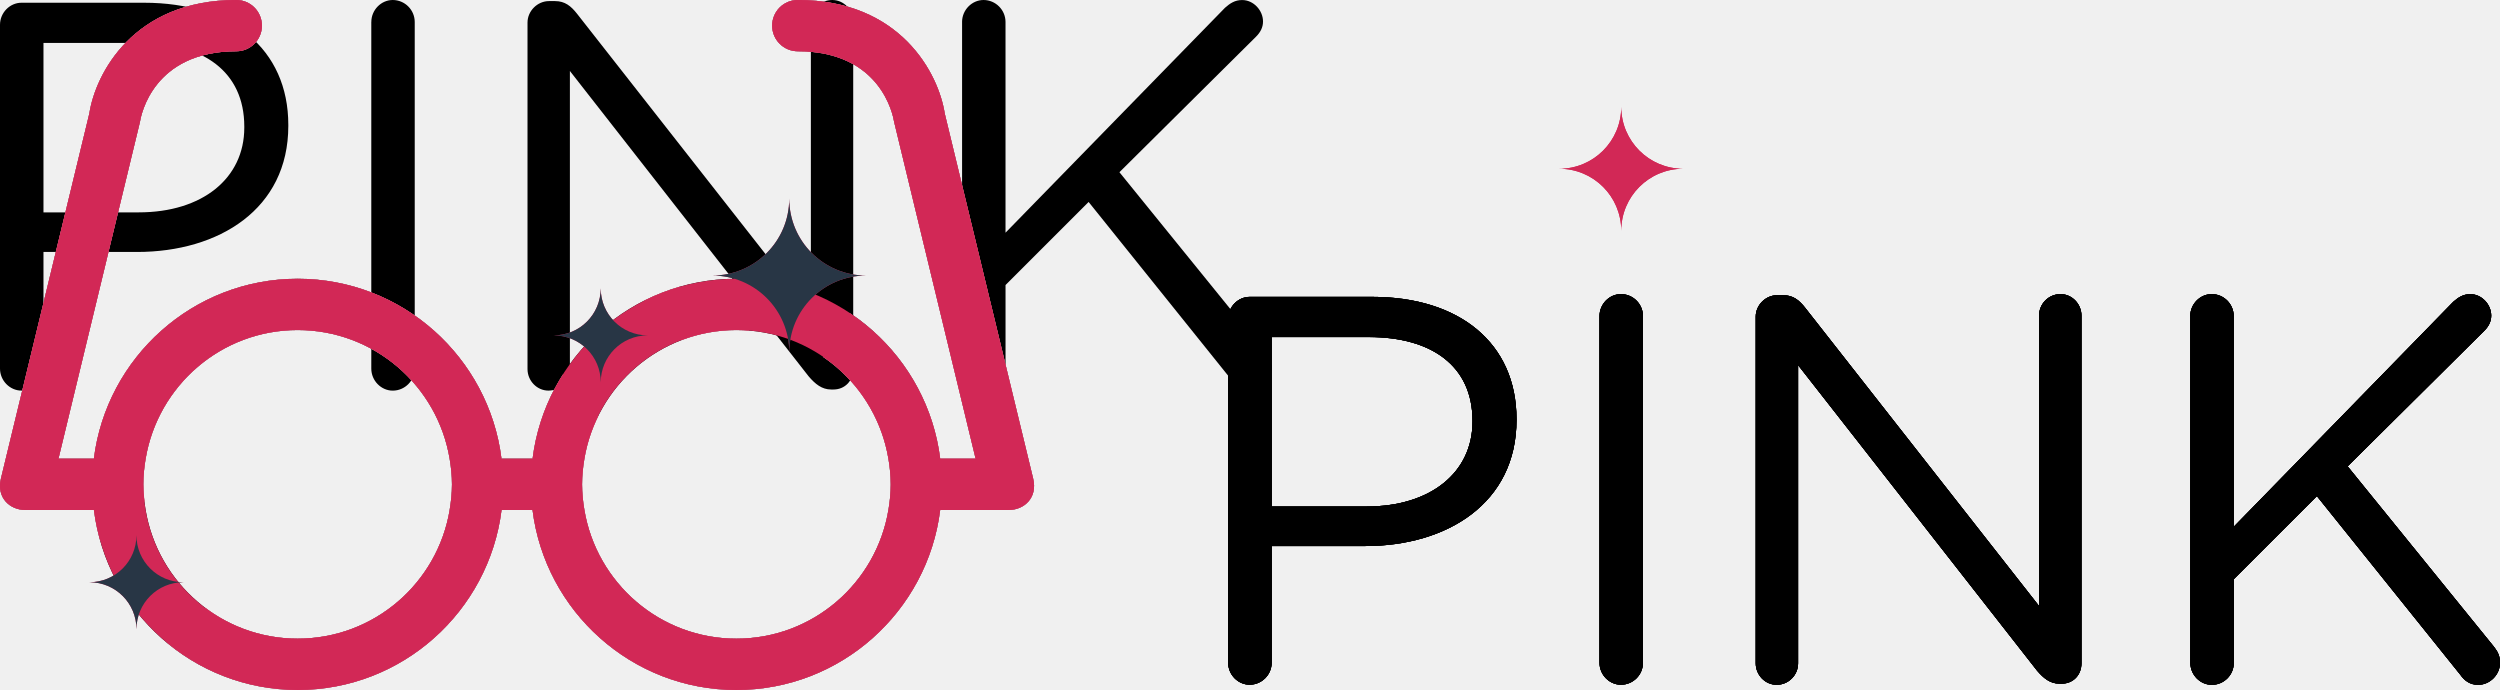
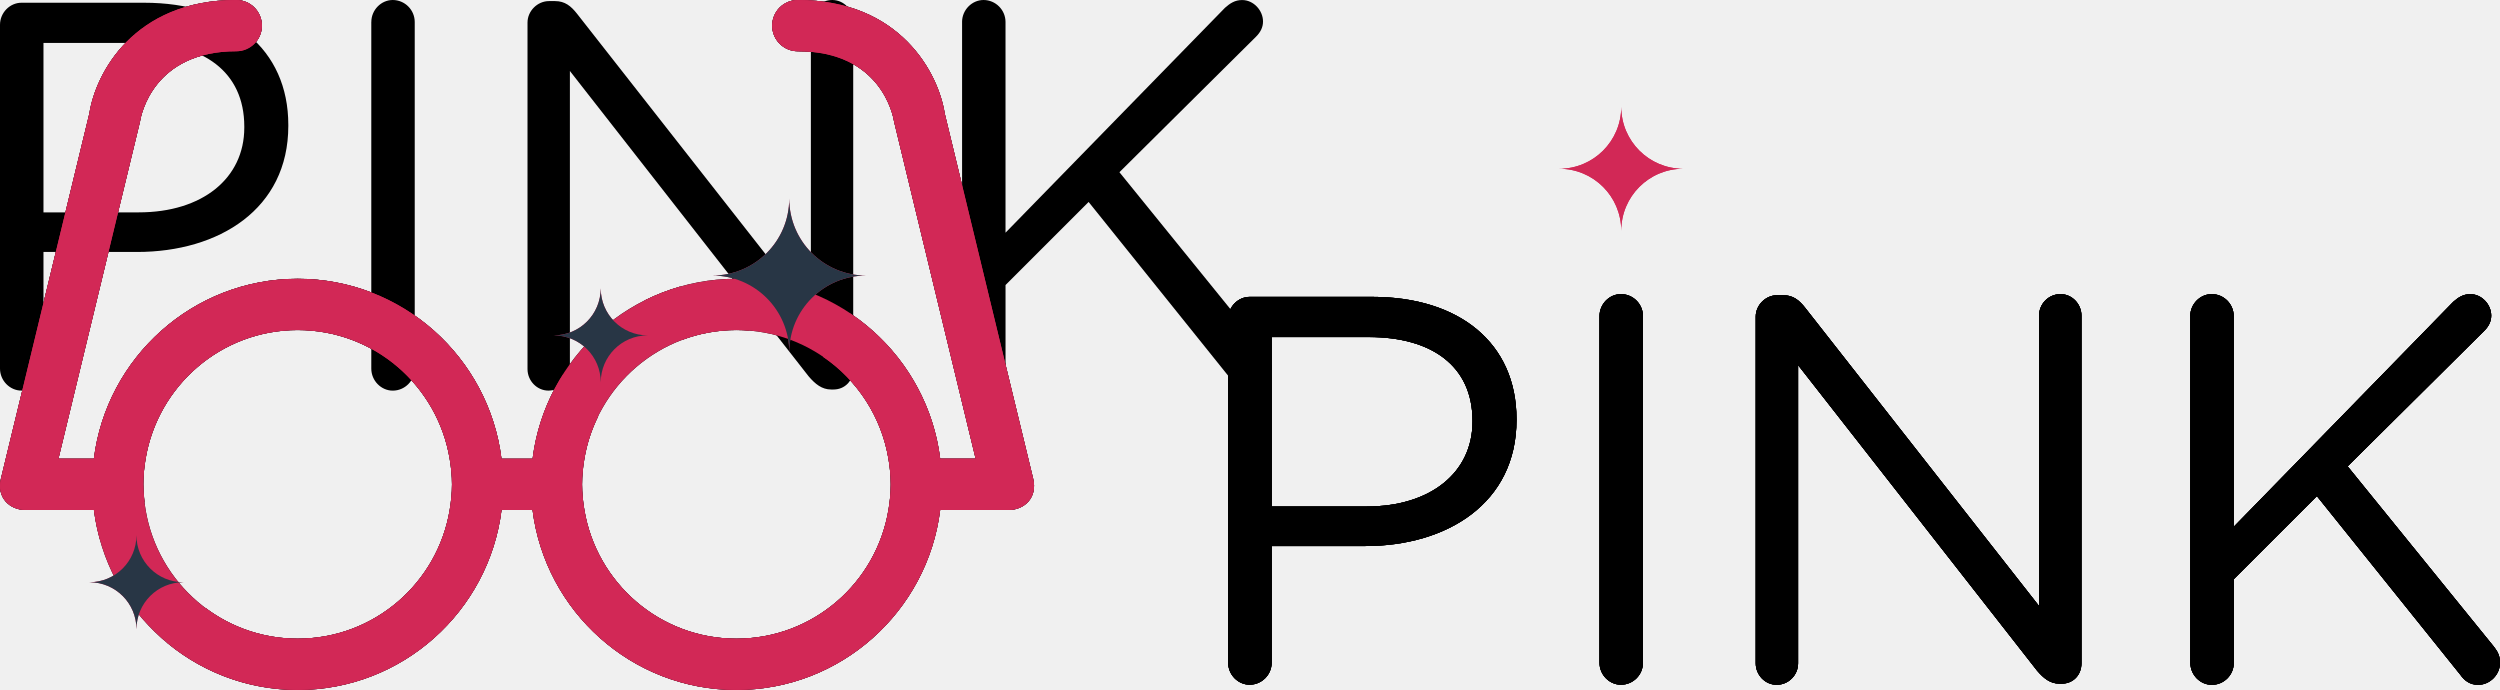
<svg xmlns="http://www.w3.org/2000/svg" viewBox="0 0 146.3 40.375">
  <g id="page-header__logo" class="page-header__logo">
    <g id="spr-logo-pink-white-mobile" class="page-header__logo--mobile">
      <path d="M0 1.45C0 .74.58.16 1.256.16h7.18c5.087 0 8.436 2.705 8.436 7.148v.064c0 4.86-4.057 7.373-8.854 7.373H2.544v6.825c0 .708-.58 1.288-1.288 1.288C.58 22.858 0 22.278 0 21.57V1.45zm8.114 10.978c3.734 0 6.182-1.996 6.182-4.958v-.065c0-3.22-2.415-4.894-6.054-4.894H2.544v9.918h5.57zM21.73 1.288C21.73.58 22.307 0 22.982 0c.71 0 1.288.58 1.288 1.288V21.57c0 .71-.578 1.29-1.287 1.29-.676 0-1.255-.58-1.255-1.29V1.29zM30.87 1.32c0-.676.58-1.256 1.256-1.256h.354c.58 0 .934.29 1.288.74l13.684 17.45V1.256C47.452.58 47.998 0 48.707 0c.676 0 1.223.58 1.223 1.256v20.348c0 .676-.482 1.19-1.158 1.19h-.13c-.547 0-.933-.32-1.32-.77L33.35 4.153v17.45c0 .675-.548 1.255-1.256 1.255-.677 0-1.224-.58-1.224-1.257V1.32zM56.3 1.288C56.3.58 56.88 0 57.556 0c.708 0 1.287.58 1.287 1.288v12.33L71.69.452c.29-.257.58-.45.998-.45.676 0 1.224.612 1.224 1.256 0 .354-.16.644-.42.9l-7.983 7.92 8.563 10.562c.225.29.354.547.354.934 0 .676-.58 1.288-1.287 1.288-.483 0-.806-.258-1.03-.58l-8.403-10.463-4.862 4.86v4.895a1.29 1.29 0 0 1-1.287 1.288c-.677 0-1.256-.58-1.256-1.288V1.288z" />
    </g>
    <g id="spr-logo-pink-white-tablet" class="page-header__logo--tablet">
      <path d="M71.874 18.66c0-.707.58-1.287 1.256-1.287h7.18c5.087 0 8.436 2.704 8.436 7.146v.063c0 4.86-4.057 7.373-8.854 7.373h-5.475v6.825c0 .71-.58 1.29-1.288 1.29-.677 0-1.257-.58-1.257-1.29V18.66zm8.114 10.98c3.734 0 6.182-1.995 6.182-4.958v-.063c0-3.22-2.414-4.895-6.053-4.895h-5.7v9.917h5.57zM93.603 18.5c0-.708.58-1.288 1.255-1.288.71 0 1.288.58 1.288 1.288v20.283a1.29 1.29 0 0 1-1.288 1.287c-.676 0-1.255-.58-1.255-1.287V18.5zM102.744 18.532c0-.676.58-1.256 1.256-1.256h.354c.58 0 .935.29 1.288.74l13.684 17.45V18.468c0-.676.547-1.256 1.256-1.256.676 0 1.224.58 1.224 1.256v20.35c0 .675-.48 1.19-1.158 1.19h-.13c-.547 0-.934-.322-1.318-.773l-13.975-17.868v17.45c0 .676-.547 1.256-1.256 1.256-.677 0-1.224-.58-1.224-1.256V18.532h-.002zM128.173 18.5c0-.708.58-1.288 1.257-1.288.708 0 1.286.58 1.286 1.288v12.33l12.848-13.167c.29-.257.58-.45.998-.45.676 0 1.225.61 1.225 1.255 0 .354-.162.644-.42.9l-7.984 7.92 8.564 10.562c.225.29.354.547.354.935 0 .676-.577 1.288-1.285 1.288-.483 0-.806-.258-1.03-.58l-8.402-10.463-4.863 4.86v4.895a1.29 1.29 0 0 1-1.286 1.288c-.677 0-1.257-.58-1.257-1.288V18.5h-.004zM60.462 28.016L55.287 6.65c-.36-2.347-2.593-6.65-8.6-6.65a1.5 1.5 0 0 0 0 3c4.857 0 5.576 3.73 5.64 4.143l4.767 19.7H55.02c-.74-5.926-5.8-10.53-11.926-10.53s-11.186 4.604-11.927 10.53h-1.82c-.74-5.926-5.802-10.53-11.927-10.53S6.235 20.917 5.493 26.843H3.42l4.767-19.7C8.25 6.73 8.97 3 13.827 3a1.5 1.5 0 0 0 0-3c-6.007 0-8.24 4.303-8.6 6.65L.052 28.017c-.266 1.11.53 1.826 1.426 1.826.012 0 .023.004.036.004h3.982c.74 5.926 5.802 10.53 11.927 10.53s11.185-4.604 11.927-10.53h1.814c.742 5.926 5.802 10.53 11.927 10.53s11.187-4.604 11.928-10.53H59c.012 0 .023-.004.036-.004.895 0 1.692-.717 1.426-1.826zm-34.147 1.828c-.715 4.272-4.42 7.53-8.896 7.53-4.476 0-8.18-3.258-8.897-7.53-.082-.488-.135-.988-.135-1.5s.053-1.01.135-1.5c.715-4.27 4.42-7.53 8.896-7.53 4.474 0 8.18 3.26 8.895 7.53.082.49.135.988.135 1.5s-.053 1.01-.135 1.5zm25.675 0c-.716 4.272-4.42 7.53-8.896 7.53-4.475 0-8.18-3.258-8.896-7.53-.082-.488-.135-.988-.135-1.5s.053-1.01.135-1.5c.716-4.27 4.42-7.53 8.896-7.53 4.475 0 8.18 3.26 8.896 7.53.082.49.135.988.135 1.5s-.053 1.01-.135 1.5z" />
    </g>
    <g id="spr-logo-pink-white-desktop" class="page-header__logo--tablet">
      <path d="M71.874 18.66c0-.707.58-1.287 1.256-1.287h7.18c5.087 0 8.436 2.704 8.436 7.146v.063c0 4.86-4.057 7.373-8.854 7.373h-5.475v6.825c0 .71-.58 1.29-1.288 1.29-.677 0-1.257-.58-1.257-1.29V18.66zm8.114 10.98c3.734 0 6.182-1.995 6.182-4.958v-.063c0-3.22-2.414-4.895-6.053-4.895h-5.7v9.917h5.57zM93.603 18.5c0-.708.58-1.288 1.255-1.288.71 0 1.288.58 1.288 1.288v20.283a1.29 1.29 0 0 1-1.288 1.287c-.676 0-1.255-.58-1.255-1.287V18.5zM102.744 18.532c0-.676.58-1.256 1.256-1.256h.354c.58 0 .935.29 1.288.74l13.684 17.45V18.468c0-.676.547-1.256 1.256-1.256.676 0 1.224.58 1.224 1.256v20.35c0 .675-.48 1.19-1.158 1.19h-.13c-.547 0-.934-.322-1.318-.773l-13.975-17.868v17.45c0 .676-.547 1.256-1.256 1.256-.677 0-1.224-.58-1.224-1.256V18.532h-.002zM128.173 18.5c0-.708.58-1.288 1.257-1.288.708 0 1.286.58 1.286 1.288v12.33l12.848-13.167c.29-.257.58-.45.998-.45.676 0 1.225.61 1.225 1.255 0 .354-.162.644-.42.9l-7.984 7.92 8.564 10.562c.225.29.354.547.354.935 0 .676-.577 1.288-1.285 1.288-.483 0-.806-.258-1.03-.58l-8.402-10.463-4.863 4.86v4.895a1.29 1.29 0 0 1-1.286 1.288c-.677 0-1.257-.58-1.257-1.288V18.5h-.004z" />
      <path fill="#D22856" d="M98.498 9.875a3.623 3.623 0 0 1-3.623-3.624c0 2.002-1.623 3.625-3.625 3.625a3.625 3.625 0 0 1 3.625 3.624c0-2.002 1.62-3.625 3.623-3.625z" />
-       <g fill="#FFF">
+       <g class="page-header__logo--tablet">
        <path d="M43.094 19.313c.246 0 .49.014.73.033a2.49 2.49 0 0 0-2.136-1.22 1.994 1.994 0 0 1-1.884-1.355c-.727.21-1.425.483-2.09.817.063.017.123.038.19.038a2 2 0 0 1 2 2c0 .096-.016.188-.03.28 1-.38 2.085-.592 3.22-.592z" />
        <path d="M60.462 28.016L55.287 6.65c-.36-2.347-2.593-6.65-8.6-6.65a1.5 1.5 0 0 0 0 3c4.857 0 5.576 3.73 5.64 4.143l4.767 19.7H55.02c-.444-3.556-2.452-6.627-5.304-8.52a2.503 2.503 0 0 0-1.53 2.302c0 .088-.014.17-.025.256a9.034 9.034 0 0 1 3.83 5.965c.082.49.135.988.135 1.5s-.053 1.012-.135 1.5c-.716 4.272-4.42 7.53-8.896 7.53-4.475 0-8.18-3.258-8.896-7.53-.082-.488-.135-.988-.135-1.5s.053-1.01.135-1.5a8.95 8.95 0 0 1 .808-2.483 1.995 1.995 0 0 1-1.852-1.985.743.743 0 0 0-.192-.49 11.954 11.954 0 0 0-1.795 4.96h-1.82c-.74-5.928-5.802-10.532-11.927-10.532S6.235 20.917 5.493 26.845H3.42L8.187 7.142C8.25 6.73 8.97 3 13.827 3a1.5 1.5 0 0 0 0-3c-6.007 0-8.24 4.303-8.6 6.65L.052 28.017c-.266 1.11.53 1.826 1.426 1.826.012 0 .023.004.036.004h3.982c.08.628.215 1.237.387 1.83a.726.726 0 0 0 .102-.353 2 2 0 0 1 2-2c.166 0 .324.025.478.063a8.337 8.337 0 0 1-.074-1.042c0-.512.052-1.01.134-1.5.715-4.27 4.42-7.53 8.896-7.53s8.18 3.26 8.896 7.53c.082.49.135.988.135 1.5s-.052 1.012-.134 1.5c-.715 4.272-4.42 7.53-8.896 7.53a8.96 8.96 0 0 1-5.386-1.793c-.35.303-.8.492-1.3.492a.75.75 0 0 0-.748.748c0 .29-.065.564-.176.812a11.94 11.94 0 0 0 7.614 2.743c6.125 0 11.185-4.604 11.927-10.53h1.815c.742 5.926 5.802 10.53 11.927 10.53s11.186-4.604 11.927-10.53H59c.012 0 .023-.004.036-.004.895.002 1.692-.715 1.426-1.824z" />
      </g>
      <g>
        <path fill="#D22856" d="M50.686 16.125a4.5 4.5 0 0 1-4.5-4.5 4.5 4.5 0 0 1-4.498 4.5 4.5 4.5 0 0 1 4.5 4.5c0-2.486 2.012-4.5 4.498-4.5z" />
      </g>
      <g>
        <path fill="#D22856" d="M37.904 19.626c-1.52 0-2.75-1.23-2.75-2.75 0 1.52-1.23 2.75-2.748 2.75 1.52 0 2.75 1.23 2.75 2.75 0-1.52 1.23-2.75 2.748-2.75z" />
      </g>
      <g>
        <path fill="#D22856" d="M10.734 34.072c-1.52 0-2.75-1.23-2.75-2.75 0 1.52-1.23 2.75-2.748 2.75 1.52 0 2.75 1.23 2.75 2.748a2.748 2.748 0 0 1 2.748-2.748z" />
      </g>
    </g>
    <g class="spr-logo-pink-blue-mobile">
      <path d="M71.874 18.66c0-.707.58-1.287 1.256-1.287h7.18c5.087 0 8.436 2.704 8.436 7.146v.062c0 4.86-4.057 7.373-8.854 7.373h-5.475v6.825c0 .708-.58 1.287-1.29 1.287-.675 0-1.255-.58-1.255-1.287l.002-20.12zm8.114 10.98c3.734 0 6.182-1.995 6.182-4.958v-.062c0-3.22-2.414-4.894-6.053-4.894h-5.7v9.917h5.57v-.002zM93.603 18.5c0-.708.58-1.288 1.255-1.288.71 0 1.288.58 1.288 1.288v20.283a1.29 1.29 0 0 1-1.288 1.287c-.676 0-1.255-.58-1.255-1.287V18.5zM102.744 18.532c0-.676.58-1.256 1.256-1.256h.354c.58 0 .935.29 1.288.74l13.684 17.45V18.468c0-.676.547-1.256 1.256-1.256.676 0 1.225.58 1.225 1.256v20.35c0 .676-.48 1.19-1.158 1.19h-.13c-.548 0-.936-.322-1.318-.773l-13.976-17.867v17.45c0 .676-.547 1.256-1.257 1.256-.677 0-1.224-.58-1.224-1.257V18.532h-.002zM128.173 18.5c0-.708.58-1.288 1.257-1.288.708 0 1.286.58 1.286 1.288v12.33l12.848-13.16c.29-.256.58-.45.998-.45.676 0 1.225.612 1.225 1.256 0 .354-.162.644-.42.9l-7.984 7.92 8.564 10.562c.225.29.354.547.354.936 0 .676-.576 1.288-1.284 1.288-.482 0-.807-.26-1.03-.58l-8.4-10.464-4.864 4.86v4.896a1.29 1.29 0 0 1-1.286 1.288c-.677 0-1.257-.58-1.257-1.288V18.5h-.007z" />
      <path fill="#D22856" d="M60.462 28.016L55.287 6.65c-.36-2.347-2.593-6.65-8.6-6.65a1.5 1.5 0 0 0 0 3c4.857 0 5.576 3.73 5.64 4.143l4.767 19.7H55.02c-.74-5.926-5.8-10.53-11.926-10.53s-11.186 4.604-11.927 10.53h-1.82c-.74-5.926-5.802-10.53-11.927-10.53S6.235 20.917 5.493 26.843H3.42l4.767-19.7C8.25 6.73 8.97 3 13.827 3a1.5 1.5 0 0 0 0-3c-6.007 0-8.24 4.303-8.6 6.65L.052 28.017c-.266 1.11.53 1.826 1.426 1.826.012 0 .023.004.036.004h3.982c.74 5.926 5.802 10.53 11.927 10.53s11.185-4.604 11.927-10.53h1.814c.742 5.926 5.802 10.53 11.927 10.53s11.187-4.604 11.928-10.53H59c.012 0 .023-.004.036-.004.895 0 1.692-.717 1.426-1.826zm-34.147 1.828c-.715 4.272-4.42 7.53-8.896 7.53s-8.18-3.258-8.897-7.53c-.082-.488-.135-.988-.135-1.5s.053-1.01.135-1.5c.715-4.27 4.42-7.53 8.896-7.53s8.18 3.26 8.895 7.53c.082.49.135.988.135 1.5s-.053 1.01-.135 1.5zm25.675 0c-.716 4.272-4.42 7.53-8.896 7.53-4.475 0-8.18-3.258-8.896-7.53-.082-.488-.135-.988-.135-1.5s.053-1.01.135-1.5c.716-4.27 4.42-7.53 8.896-7.53 4.475 0 8.18 3.26 8.896 7.53.082.49.135.988.135 1.5s-.053 1.01-.135 1.5z" />
    </g>
    <g class="spr-logo-pink-blue-desktop">
      <path d="M71.874 18.66c0-.707.58-1.287 1.256-1.287h7.18c5.087 0 8.436 2.704 8.436 7.146v.062c0 4.86-4.057 7.373-8.854 7.373h-5.475v6.825c0 .708-.58 1.287-1.29 1.287-.675 0-1.255-.58-1.255-1.287l.002-20.12zm8.114 10.98c3.734 0 6.182-1.995 6.182-4.958v-.062c0-3.22-2.414-4.894-6.053-4.894h-5.7v9.917h5.57v-.002zM93.603 18.5c0-.708.58-1.288 1.255-1.288.71 0 1.288.58 1.288 1.288v20.283a1.29 1.29 0 0 1-1.288 1.287c-.676 0-1.255-.58-1.255-1.287V18.5zM102.744 18.532c0-.676.58-1.256 1.256-1.256h.354c.58 0 .935.29 1.288.74l13.684 17.45V18.468c0-.676.547-1.256 1.256-1.256.676 0 1.225.58 1.225 1.256v20.35c0 .676-.48 1.19-1.158 1.19h-.13c-.548 0-.936-.322-1.318-.773l-13.976-17.867v17.45c0 .676-.547 1.256-1.257 1.256-.677 0-1.224-.58-1.224-1.257V18.532h-.002zM128.173 18.5c0-.708.58-1.288 1.257-1.288.708 0 1.286.58 1.286 1.288v12.33l12.848-13.167c.29-.257.58-.45.998-.45.676 0 1.225.61 1.225 1.255 0 .354-.162.644-.42.9l-7.984 7.92 8.564 10.562c.225.29.354.547.354.936 0 .676-.576 1.288-1.284 1.288-.482 0-.807-.26-1.03-.58l-8.4-10.464-4.864 4.86v4.896a1.29 1.29 0 0 1-1.286 1.288c-.677 0-1.257-.58-1.257-1.288V18.5h-.007z" />
      <path fill="#D22856" d="M98.498 9.875a3.623 3.623 0 0 1-3.623-3.624c0 2.002-1.623 3.625-3.625 3.625a3.625 3.625 0 0 1 3.625 3.624c0-2.002 1.62-3.625 3.623-3.625z" />
      <g fill="#D22856">
        <path d="M43.094 19.313c.246 0 .49.014.73.033a2.49 2.49 0 0 0-2.136-1.22 1.994 1.994 0 0 1-1.884-1.355c-.727.21-1.425.483-2.09.817.063.017.123.038.19.038a2 2 0 0 1 2 2c0 .096-.016.188-.03.28 1-.38 2.085-.592 3.22-.592z" />
        <path d="M60.462 28.016L55.287 6.65c-.36-2.347-2.593-6.65-8.6-6.65a1.5 1.5 0 0 0 0 3c4.857 0 5.576 3.73 5.64 4.143l4.767 19.7H55.02c-.444-3.556-2.452-6.627-5.304-8.52a2.503 2.503 0 0 0-1.53 2.302c0 .088-.014.17-.025.256a9.034 9.034 0 0 1 3.83 5.966c.082.488.135.987.135 1.5 0 .512-.053 1.012-.135 1.5-.716 4.27-4.42 7.53-8.896 7.53-4.475 0-8.18-3.26-8.896-7.53a9.035 9.035 0 0 1-.135-1.5c0-.513.053-1.012.135-1.5.147-.88.427-1.712.808-2.484a1.994 1.994 0 0 1-1.852-1.984.74.74 0 0 0-.192-.488 11.95 11.95 0 0 0-1.795 4.957h-1.82c-.74-5.927-5.802-10.53-11.927-10.53s-11.185 4.6-11.927 10.527H3.42l4.767-19.7C8.25 6.728 8.97 3 13.827 3a1.5 1.5 0 0 0 0-3c-6.007 0-8.24 4.303-8.6 6.65L.052 28.017c-.266 1.11.53 1.826 1.426 1.826.012 0 .023.004.036.004h3.982c.08.63.215 1.237.387 1.83a.726.726 0 0 0 .102-.353 2 2 0 0 1 2-2c.166 0 .324.024.478.062a8.337 8.337 0 0 1-.074-1.042c0-.512.052-1.01.134-1.5.715-4.27 4.42-7.53 8.896-7.53s8.18 3.26 8.896 7.53c.082.49.135.988.135 1.5s-.052 1.012-.134 1.5c-.715 4.272-4.42 7.53-8.896 7.53a8.96 8.96 0 0 1-5.386-1.793c-.35.302-.8.49-1.3.49a.75.75 0 0 0-.748.75c0 .288-.065.562-.176.81a11.94 11.94 0 0 0 7.614 2.744c6.125 0 11.185-4.604 11.927-10.53h1.815c.742 5.927 5.802 10.53 11.927 10.53s11.186-4.604 11.927-10.53H59c.012 0 .023-.004.036-.004.895.002 1.692-.715 1.426-1.824z" />
      </g>
      <g>
        <path fill="#283645" d="M50.686 16.125a4.5 4.5 0 0 1-4.5-4.5 4.5 4.5 0 0 1-4.498 4.5 4.5 4.5 0 0 1 4.5 4.5c0-2.486 2.012-4.5 4.498-4.5z" />
      </g>
      <g>
        <path fill="#283645" d="M37.904 19.626c-1.52 0-2.75-1.23-2.75-2.75 0 1.52-1.23 2.75-2.748 2.75 1.52 0 2.75 1.23 2.75 2.75 0-1.52 1.23-2.75 2.748-2.75z" />
      </g>
      <g>
        <path fill="#283645" d="M10.734 34.072c-1.52 0-2.75-1.23-2.75-2.75 0 1.52-1.23 2.75-2.748 2.75 1.52 0 2.75 1.23 2.75 2.748a2.748 2.748 0 0 1 2.748-2.748z" />
      </g>
    </g>
  </g>
</svg>
